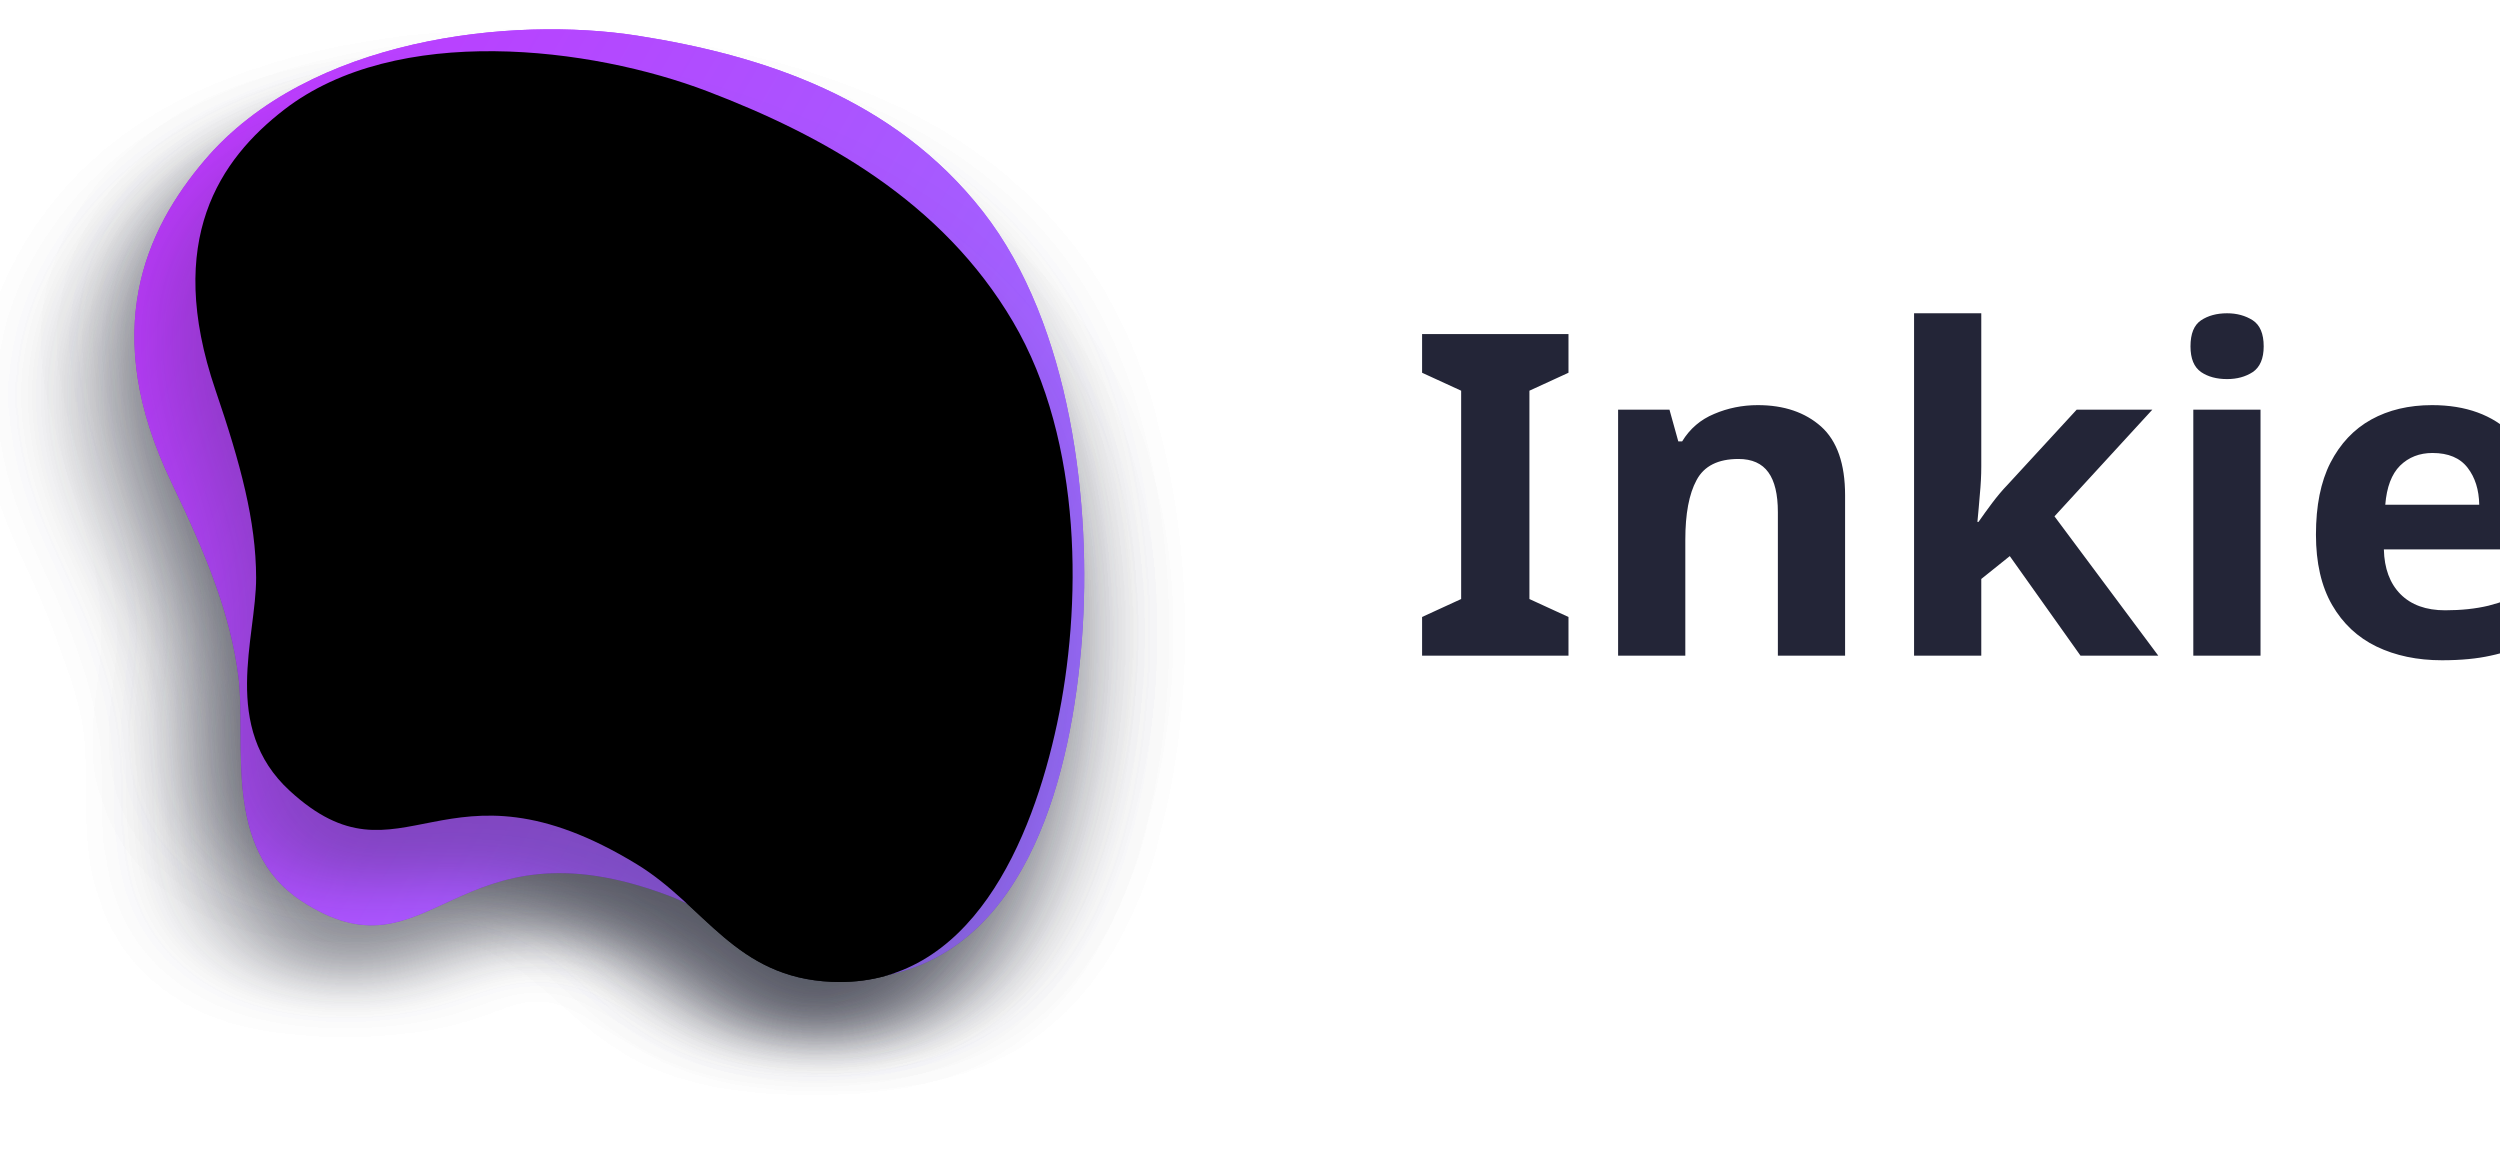
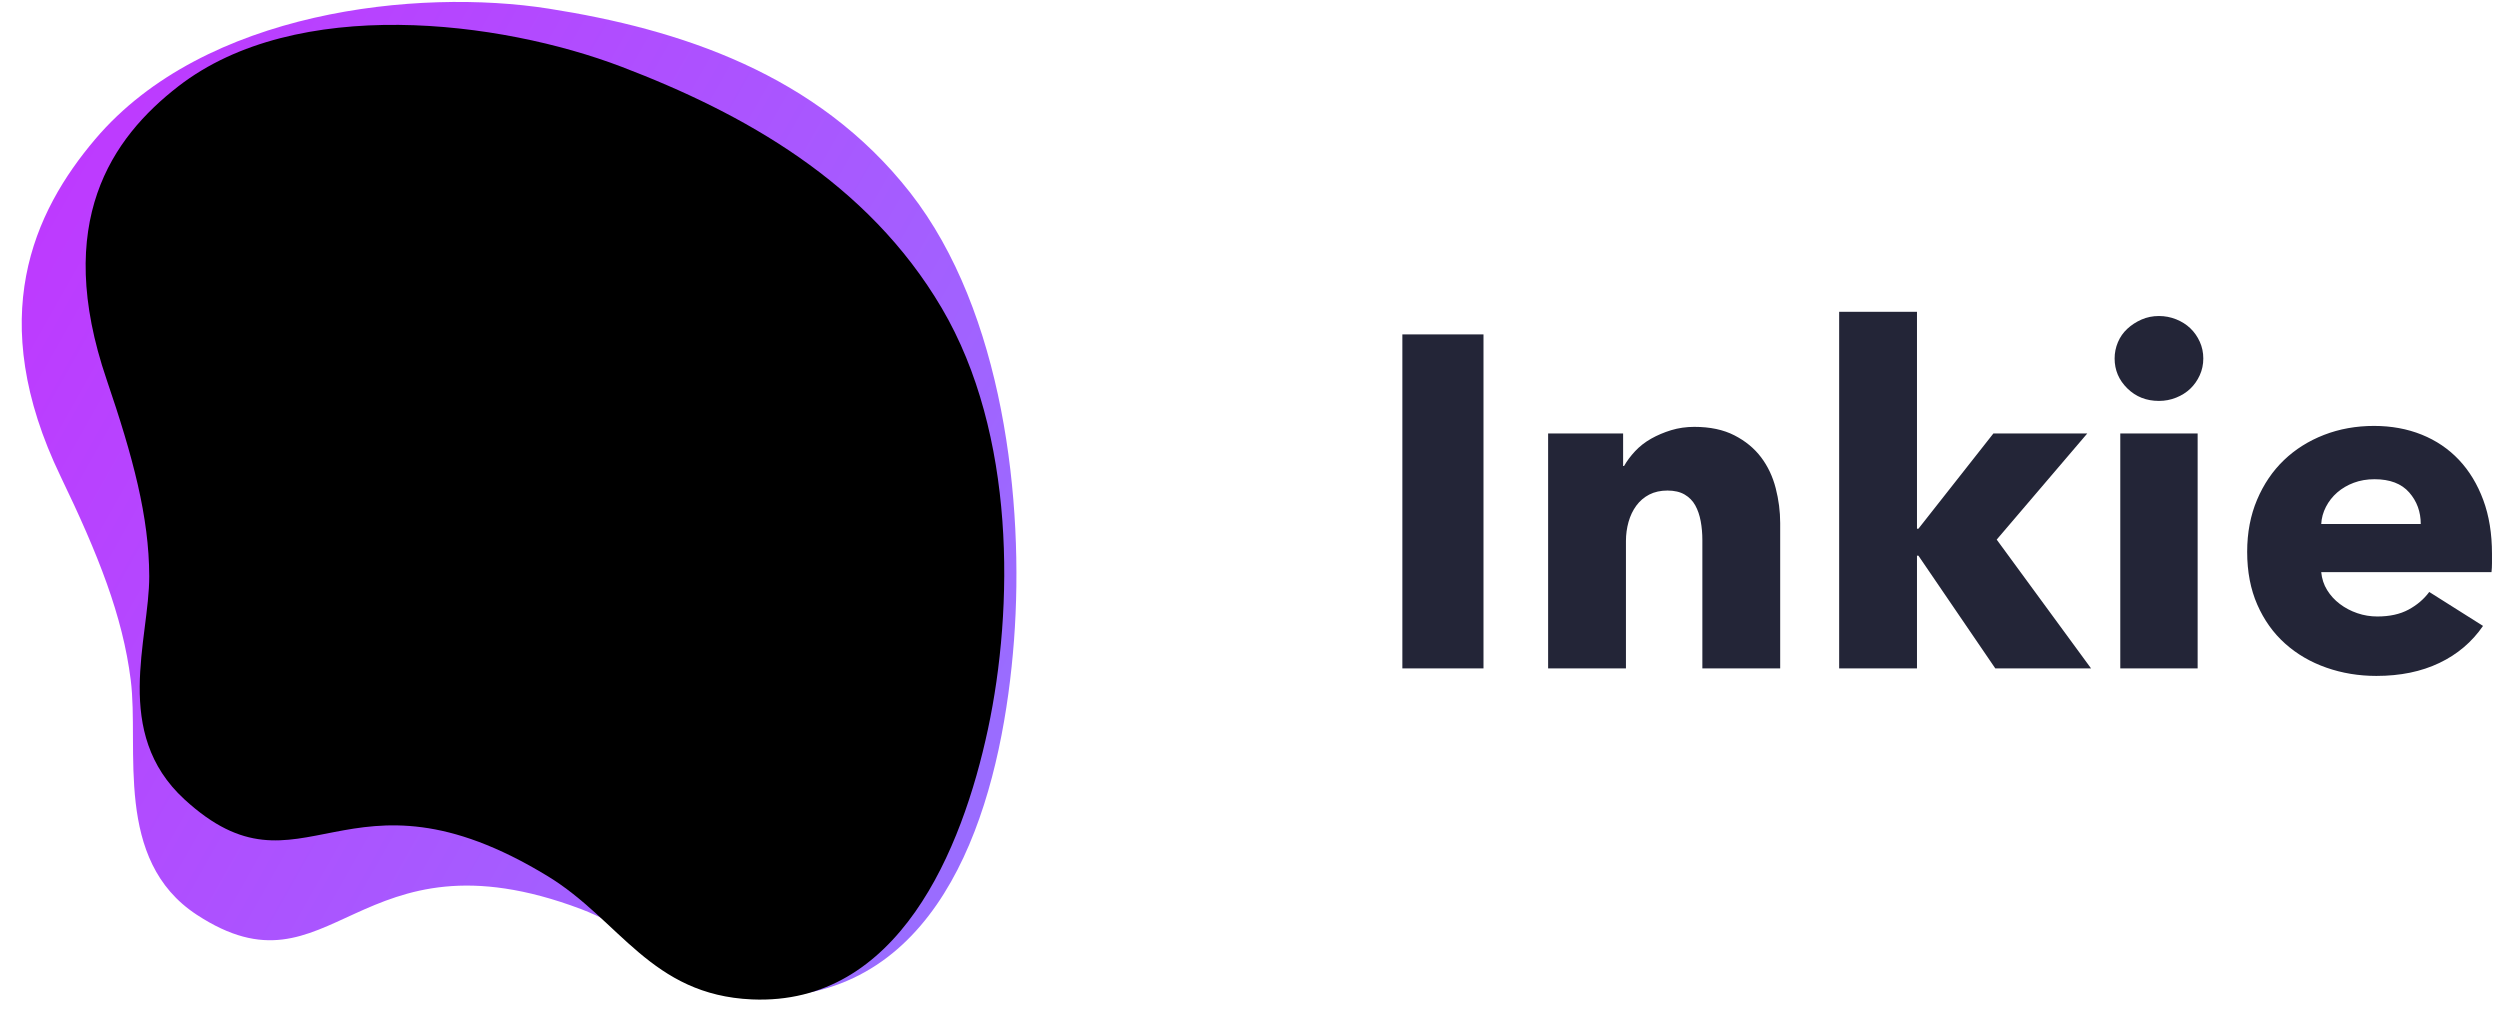
- <svg xmlns="http://www.w3.org/2000/svg" xmlns:xlink="http://www.w3.org/1999/xlink" width="111px" height="51px" viewBox="0 0 111 51" version="1.1">
+ <svg xmlns="http://www.w3.org/2000/svg" width="106px" height="43px" viewBox="0 0 106 43" version="1.1">
  <defs>
    <linearGradient x1="75.508%" y1="94.115%" x2="9.628%" y2="5.885%" id="linearGradient-1">
      <stop stop-color="#9A6CFF" offset="2.741%" />
      <stop stop-color="#BF38FF" offset="100%" />
    </linearGradient>
-     <path d="M13.11,6.294 C19.328,2.748 28.149,4.953 33.068,7.671 C37.986,10.389 42.817,14.152 44.803,20.249 C46.788,26.346 44.863,34.239 42.449,39.582 C40.034,44.925 35.556,51.674 29.099,50.64 C24.648,49.927 24.035,46.365 21.296,44.014 C13.545,37.361 10.026,44.19 5.904,38.667 C3.374,35.277 6.024,31.228 6.678,28.363 C7.29,25.677 7.204,22.888 6.838,19.237 C6.094,11.812 9.591,8.3 13.11,6.294 Z" id="path-2" />
-     <filter x="-22.1%" y="-10.8%" width="134.3%" height="130.2%" filterUnits="objectBoundingBox" id="filter-3">
-       <feOffset dx="-2" dy="2" in="SourceAlpha" result="shadowOffsetOuter1" />
-       <feGaussianBlur stdDeviation="2" in="shadowOffsetOuter1" result="shadowBlurOuter1" />
-       <feColorMatrix values="0 0 0 0 0.129   0 0 0 0 0.137   0 0 0 0 0.2  0 0 0 0.3 0" type="matrix" in="shadowBlurOuter1" />
-     </filter>
-     <path d="M17.187,5.394 C23.216,3.462 30.971,7.443 35.131,11.046 C39.292,14.648 43.257,19.202 44.386,25.301 C45.515,31.4 42.9,38.311 40.122,42.746 C37.343,47.18 32.539,52.469 26.799,50.094 C22.842,48.457 22.678,45.013 20.454,42.229 C14.159,34.351 10.216,39.924 7.087,33.89 C5.166,30.187 8.015,27.006 8.923,24.488 C9.775,22.127 10.004,19.517 10.075,16.044 C10.218,8.984 13.775,6.487 17.187,5.394 Z" id="path-4" />
-     <filter x="-23.5%" y="-10.9%" width="136.6%" height="130.6%" filterUnits="objectBoundingBox" id="filter-5">
-       <feOffset dx="-2" dy="2" in="SourceAlpha" result="shadowOffsetOuter1" />
-       <feGaussianBlur stdDeviation="2" in="shadowOffsetOuter1" result="shadowBlurOuter1" />
-       <feColorMatrix values="0 0 0 0 0.129   0 0 0 0 0.137   0 0 0 0 0.2  0 0 0 0.3 0" type="matrix" in="shadowBlurOuter1" />
-     </filter>
-     <path d="M8.61,2.774 C14.828,-0.772 23.649,1.433 28.568,4.151 C33.486,6.869 38.317,10.632 40.303,16.729 C42.288,22.826 40.363,30.719 37.949,36.062 C35.534,41.406 31.056,48.154 24.599,47.12 C20.148,46.407 19.535,42.845 16.796,40.494 C9.045,33.841 5.526,40.67 1.404,35.147 C-1.126,31.758 1.524,27.708 2.178,24.844 C2.79,22.157 2.704,19.368 2.338,15.717 C1.594,8.292 5.091,4.78 8.61,2.774 Z" id="path-6" />
-     <filter x="-22.1%" y="-10.8%" width="134.3%" height="130.2%" filterUnits="objectBoundingBox" id="filter-7">
-       <feOffset dx="-2" dy="2" in="SourceAlpha" result="shadowOffsetOuter1" />
-       <feGaussianBlur stdDeviation="2" in="shadowOffsetOuter1" result="shadowBlurOuter1" />
-       <feColorMatrix values="0 0 0 0 0.129   0 0 0 0 0.137   0 0 0 0 0.2  0 0 0 0.3 0" type="matrix" in="shadowBlurOuter1" />
-     </filter>
-     <path d="M12.687,1.874 C18.716,-0.057 26.471,3.923 30.631,7.526 C34.792,11.128 38.757,15.682 39.886,21.781 C41.015,27.88 38.4,34.791 35.622,39.226 C32.843,43.661 28.039,48.949 22.299,46.574 C18.342,44.937 18.178,41.493 15.954,38.709 C9.659,30.831 5.716,36.404 2.587,30.371 C0.666,26.667 3.515,23.486 4.423,20.968 C5.275,18.607 5.504,15.997 5.575,12.525 C5.718,5.464 9.275,2.968 12.687,1.874 Z" id="path-8" />
-     <filter x="-23.5%" y="-10.9%" width="136.6%" height="130.6%" filterUnits="objectBoundingBox" id="filter-9">
-       <feOffset dx="-2" dy="2" in="SourceAlpha" result="shadowOffsetOuter1" />
-       <feGaussianBlur stdDeviation="2" in="shadowOffsetOuter1" result="shadowBlurOuter1" />
-       <feColorMatrix values="0 0 0 0 0.129   0 0 0 0 0.137   0 0 0 0 0.2  0 0 0 0.3 0" type="matrix" in="shadowBlurOuter1" />
-     </filter>
  </defs>
  <g id="Page-1" stroke="none" stroke-width="1" fill="none" fill-rule="evenodd">
-     <g id="main-for-comics-[actual]-copy-2" transform="translate(-308, -66)">
-       <g id="Group" transform="translate(302, 54)">
-         <g id="Group-3" transform="translate(68.5, 18.77273)" fill="#232537" font-family="AvenirNext-Bold, Avenir Next" font-size="20" font-weight="bold">
-           <text id="Inkie">
-             <tspan x="0" y="22.339">Inkie</tspan>
-           </text>
+     <g id="main-for-comics-[actual]-copy-2" transform="translate(-205, -67)">
+       <g id="Group" transform="translate(200, 58)">
+         <g id="Group-3" transform="translate(63, 17)" fill="#232537">
+           <path d="M1.46,20.339 L1.46,6.179 L4.9,6.179 L4.9,20.339 L1.46,20.339 Z M14.18,20.339 L14.18,14.899 C14.18,14.619 14.157,14.353 14.11,14.099 C14.063,13.846 13.987,13.623 13.88,13.429 C13.773,13.236 13.623,13.083 13.43,12.969 C13.237,12.856 12.993,12.799 12.7,12.799 C12.407,12.799 12.15,12.856 11.93,12.969 C11.71,13.083 11.527,13.239 11.38,13.439 C11.233,13.639 11.123,13.869 11.05,14.129 C10.977,14.389 10.94,14.659 10.94,14.939 L10.94,20.339 L7.64,20.339 L7.64,10.379 L10.82,10.379 L10.82,11.759 L10.86,11.759 C10.98,11.546 11.137,11.336 11.33,11.129 C11.523,10.923 11.75,10.746 12.01,10.599 C12.27,10.453 12.553,10.333 12.86,10.239 C13.167,10.146 13.493,10.099 13.84,10.099 C14.507,10.099 15.073,10.219 15.54,10.459 C16.007,10.699 16.383,11.009 16.67,11.389 C16.957,11.769 17.163,12.206 17.29,12.699 C17.417,13.193 17.48,13.686 17.48,14.179 L17.48,20.339 L14.18,20.339 Z M30.66,20.339 L26.6,20.339 L23.34,15.559 L23.28,15.559 L23.28,20.339 L19.98,20.339 L19.98,5.219 L23.28,5.219 L23.28,14.419 L23.34,14.419 L26.52,10.379 L30.5,10.379 L26.66,14.879 L30.66,20.339 Z M35.42,7.199 C35.42,7.453 35.37,7.689 35.27,7.909 C35.17,8.129 35.037,8.319 34.87,8.479 C34.703,8.639 34.503,8.766 34.27,8.859 C34.037,8.953 33.793,8.999 33.54,8.999 C33.007,8.999 32.56,8.823 32.2,8.469 C31.84,8.116 31.66,7.693 31.66,7.199 C31.66,6.959 31.707,6.729 31.8,6.509 C31.893,6.289 32.027,6.099 32.2,5.939 C32.373,5.779 32.573,5.649 32.8,5.549 C33.027,5.449 33.273,5.399 33.54,5.399 C33.793,5.399 34.037,5.446 34.27,5.539 C34.503,5.633 34.703,5.759 34.87,5.919 C35.037,6.079 35.17,6.269 35.27,6.489 C35.37,6.709 35.42,6.946 35.42,7.199 Z M31.9,20.339 L31.9,10.379 L35.18,10.379 L35.18,20.339 L31.9,20.339 Z M44.64,14.219 C44.64,13.699 44.477,13.253 44.15,12.879 C43.823,12.506 43.333,12.319 42.68,12.319 C42.36,12.319 42.067,12.369 41.8,12.469 C41.533,12.569 41.3,12.706 41.1,12.879 C40.9,13.053 40.74,13.256 40.62,13.489 C40.5,13.723 40.433,13.966 40.42,14.219 L44.64,14.219 Z M47.66,15.479 L47.66,15.879 C47.66,16.013 47.653,16.139 47.64,16.259 L40.42,16.259 C40.447,16.539 40.53,16.793 40.67,17.019 C40.81,17.246 40.99,17.443 41.21,17.609 C41.43,17.776 41.677,17.906 41.95,17.999 C42.223,18.093 42.507,18.139 42.8,18.139 C43.32,18.139 43.76,18.043 44.12,17.849 C44.48,17.656 44.773,17.406 45,17.099 L47.28,18.539 C46.813,19.219 46.197,19.743 45.43,20.109 C44.663,20.476 43.773,20.659 42.76,20.659 C42.013,20.659 41.307,20.543 40.64,20.309 C39.973,20.076 39.39,19.736 38.89,19.289 C38.39,18.843 37.997,18.293 37.71,17.639 C37.423,16.986 37.28,16.239 37.28,15.399 C37.28,14.586 37.42,13.849 37.7,13.189 C37.98,12.529 38.36,11.969 38.84,11.509 C39.32,11.049 39.887,10.693 40.54,10.439 C41.193,10.186 41.9,10.059 42.66,10.059 C43.393,10.059 44.067,10.183 44.68,10.429 C45.293,10.676 45.82,11.033 46.26,11.499 C46.7,11.966 47.043,12.533 47.29,13.199 C47.537,13.866 47.66,14.626 47.66,15.479 Z" id="Inkie" />
        </g>
-         <g id="Group-3-Copy-14" transform="translate(33.82813, 34.93866) rotate(340) translate(-33.82813, -34.93866) translate(8.515627, 7.366219)">
-           <g id="Path">
-             <use fill="black" fill-opacity="1" filter="url(#filter-3)" xlink:href="#path-2" />
-             <use fill="url(#linearGradient-1)" fill-rule="evenodd" xlink:href="#path-2" />
-           </g>
-           <g id="Path">
-             <use fill="black" fill-opacity="1" filter="url(#filter-5)" xlink:href="#path-4" />
-             <use fill="#000000" fill-rule="evenodd" xlink:href="#path-4" />
-           </g>
-         </g>
-         <g id="Group-3-Copy-14" transform="translate(33.98634, 34.82515) rotate(340) translate(-33.98634, -34.82515) translate(12.98634, 10.82515)">
-           <g id="Path">
-             <use fill="black" fill-opacity="1" filter="url(#filter-7)" xlink:href="#path-6" />
-             <use fill="url(#linearGradient-1)" fill-rule="evenodd" xlink:href="#path-6" />
-           </g>
-           <g id="Path">
-             <use fill="black" fill-opacity="1" filter="url(#filter-9)" xlink:href="#path-8" />
-             <use fill="#000000" fill-rule="evenodd" xlink:href="#path-8" />
-           </g>
+         <g id="Group-3-Copy-14" transform="translate(27.94203, 30.60679) rotate(340) translate(-27.94203, -30.60679) translate(6.942028, 6.606788)">
+           <path d="M8.61,2.774 C14.828,-0.772 23.649,1.433 28.568,4.151 C33.486,6.869 38.317,10.632 40.303,16.729 C42.288,22.826 40.363,30.719 37.949,36.062 C35.534,41.406 31.056,48.154 24.599,47.12 C20.148,46.407 19.535,42.845 16.796,40.494 C9.045,33.841 5.526,40.67 1.404,35.147 C-1.126,31.758 1.524,27.708 2.178,24.844 C2.79,22.157 2.704,19.368 2.338,15.717 C1.594,8.292 5.091,4.78 8.61,2.774 Z" id="Path" fill="url(#linearGradient-1)" />
+           <path d="M12.687,1.874 C18.716,-0.057 26.471,3.923 30.631,7.526 C34.792,11.128 38.757,15.682 39.886,21.781 C41.015,27.88 38.4,34.791 35.622,39.226 C32.843,43.661 28.039,48.949 22.299,46.574 C18.342,44.937 18.178,41.493 15.954,38.709 C9.659,30.831 5.716,36.404 2.587,30.371 C0.666,26.667 3.515,23.486 4.423,20.968 C5.275,18.607 5.504,15.997 5.575,12.525 C5.718,5.464 9.275,2.968 12.687,1.874 Z" id="Path" fill="#000000" />
        </g>
      </g>
    </g>
  </g>
</svg>
